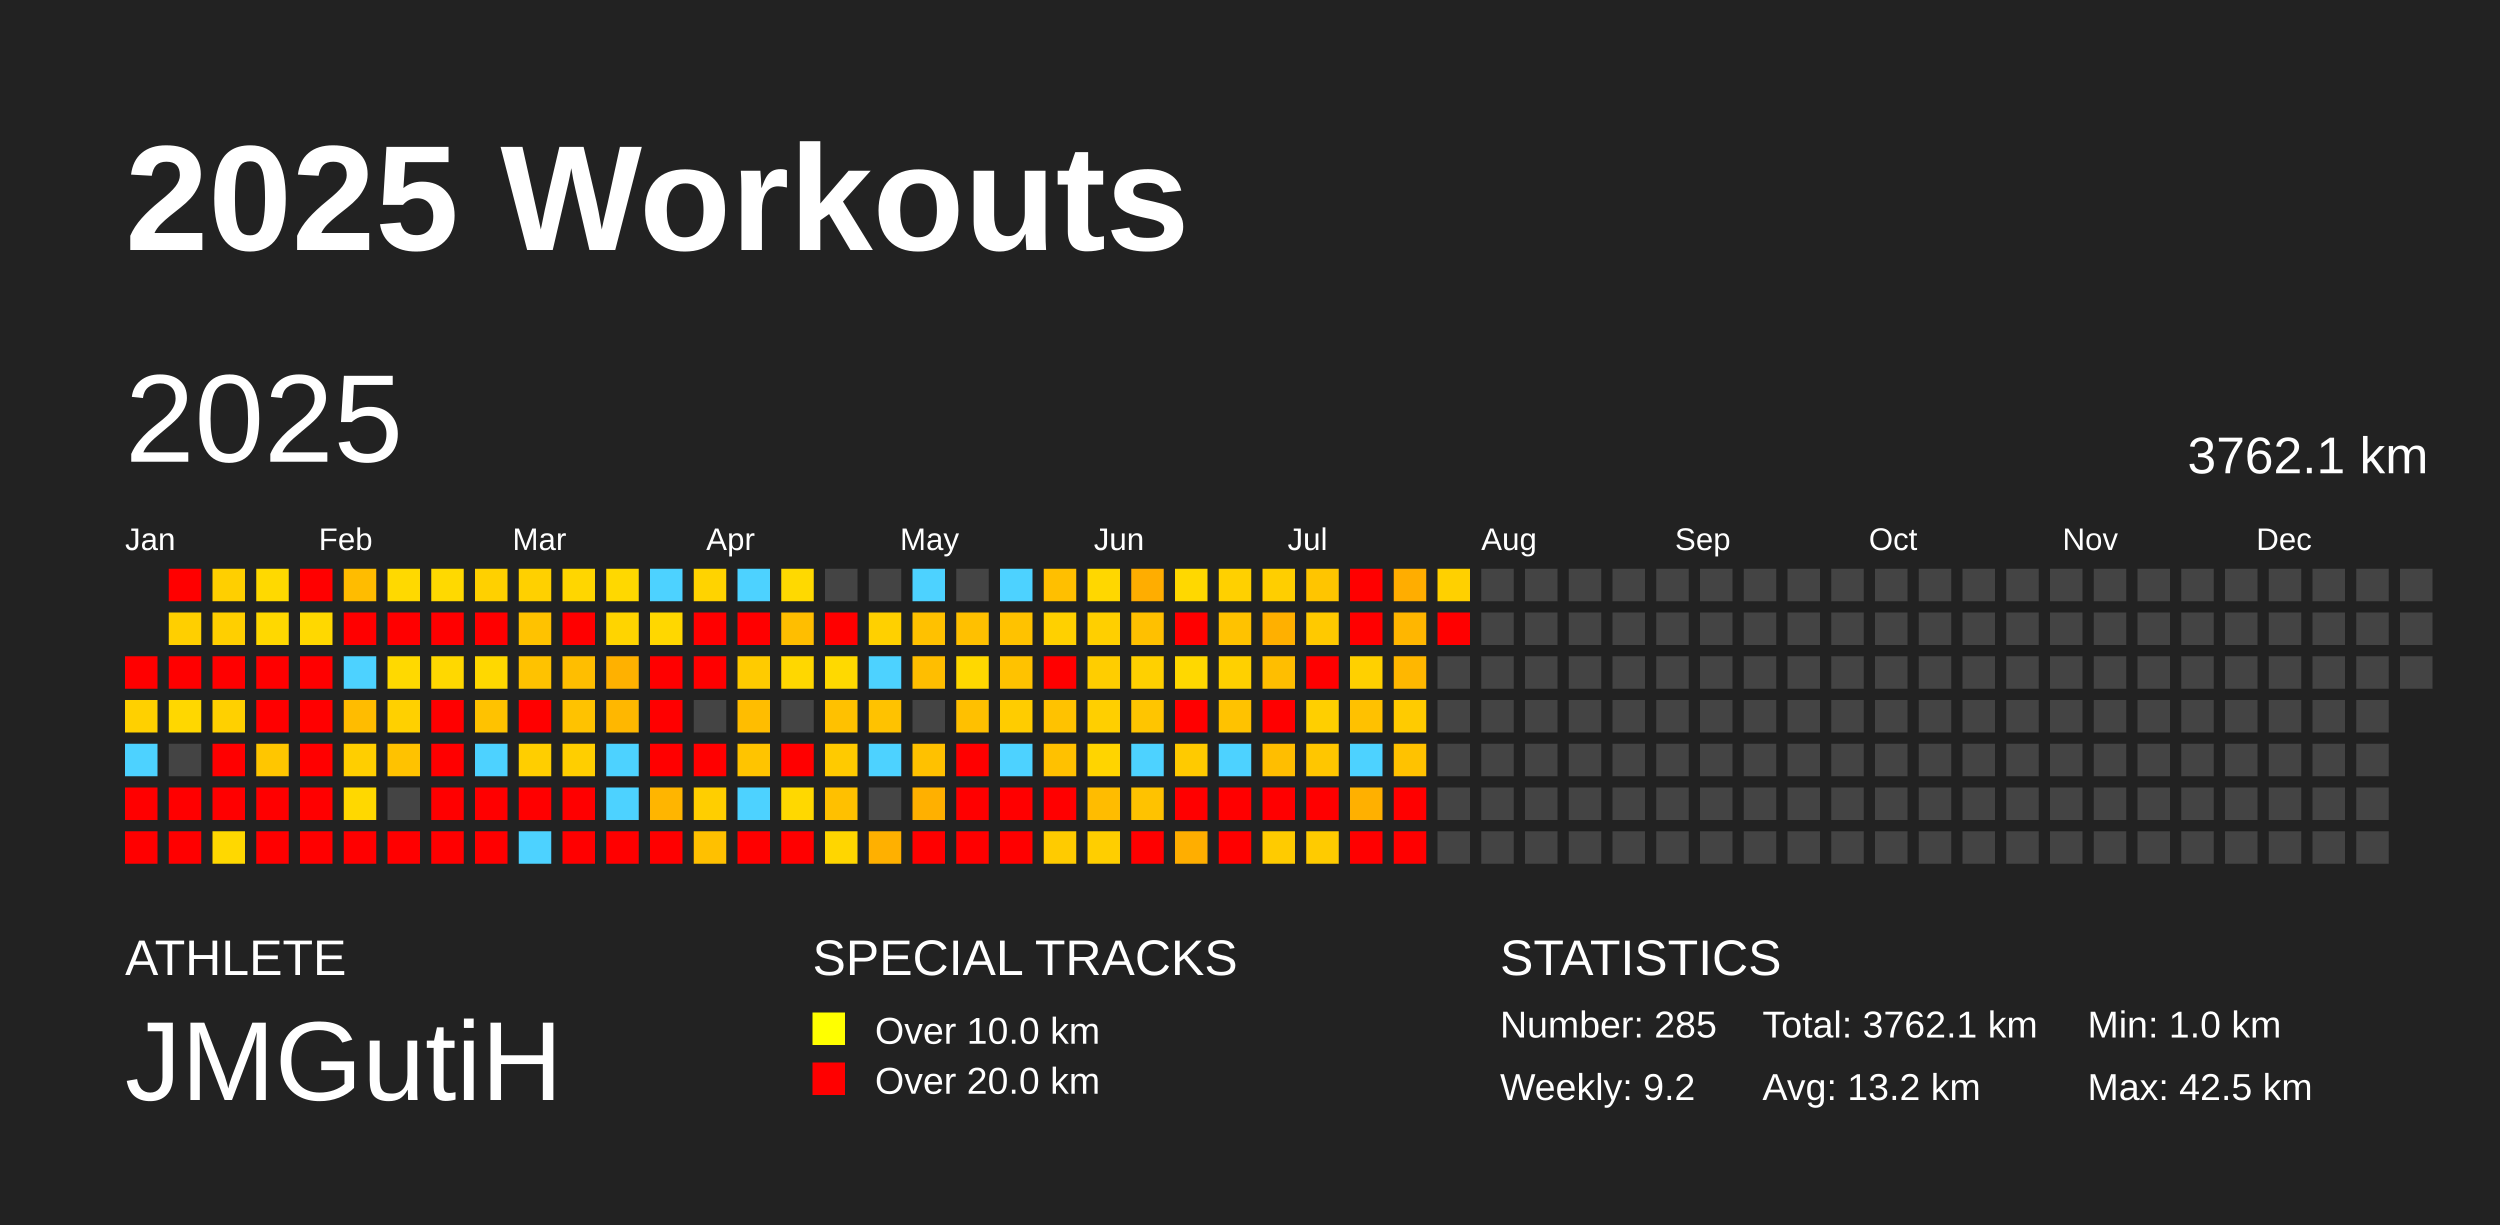
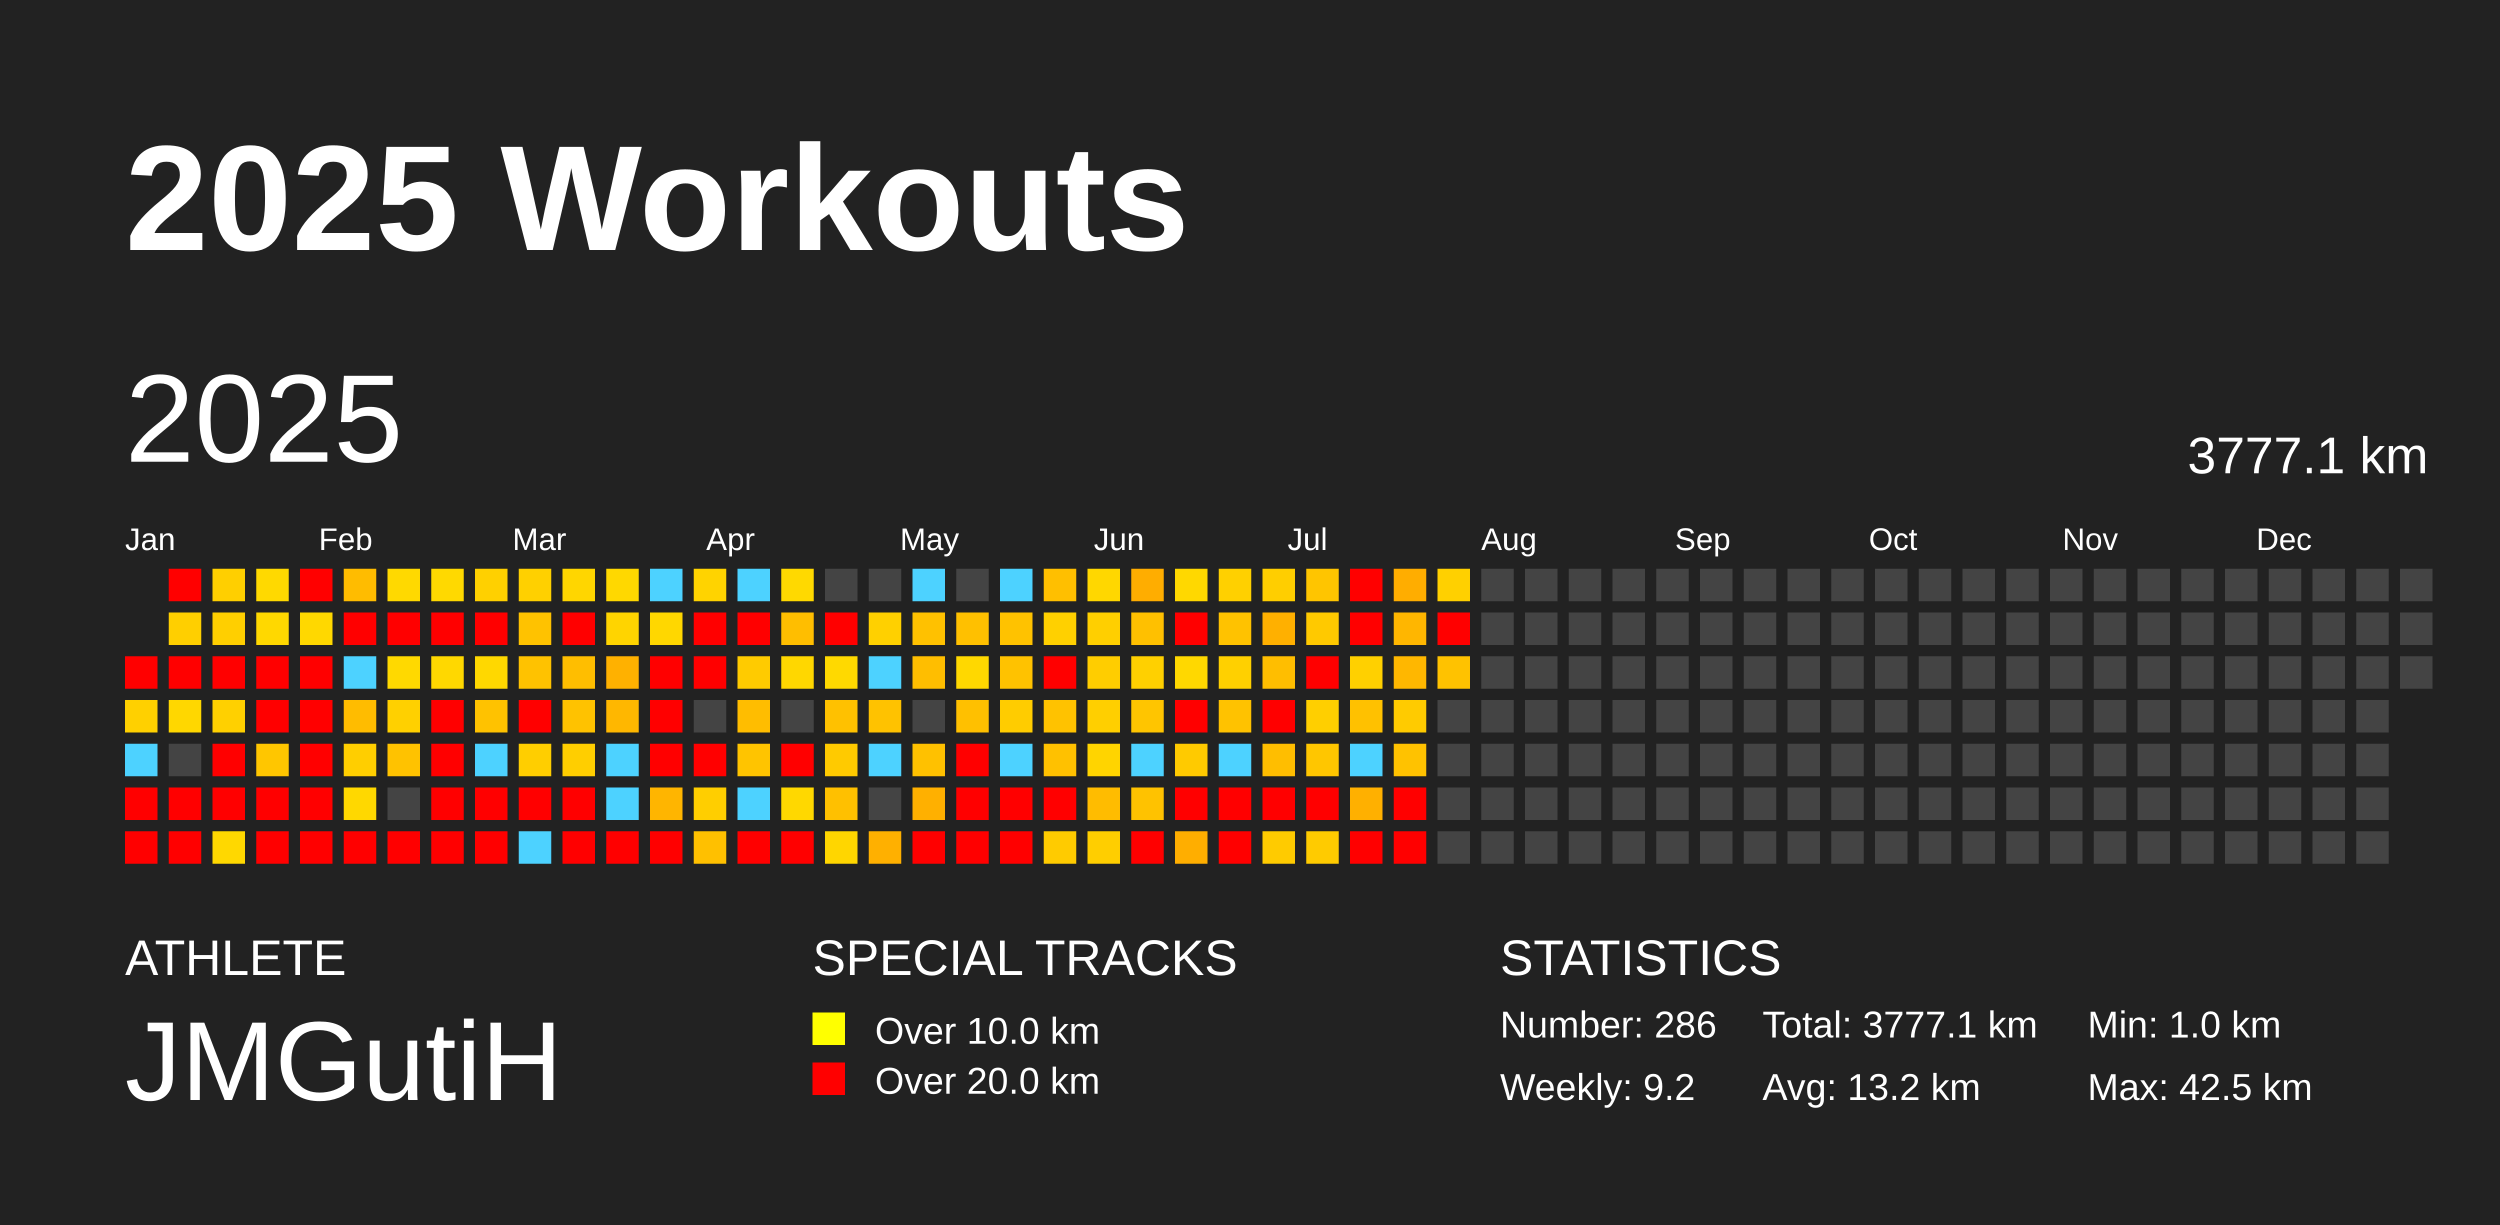
<svg xmlns="http://www.w3.org/2000/svg" baseProfile="full" height="98mm" version="1.1" viewBox="0,0,200,98" width="200mm">
  <defs />
  <rect fill="#222222" height="98" width="200" x="0" y="0" />
  <text fill="#FFFFFF" style="font-size:12px; font-family:Arial; font-weight:bold;" x="10" y="20">2025 Workouts</text>
  <text fill="#FFFFFF" style="font-size:4px; font-family:Arial" x="10" y="78">ATHLETE</text>
  <text fill="#FFFFFF" style="font-size:9px; font-family:Arial" x="10" y="88">JMGutiH</text>
  <text fill="#FFFFFF" style="font-size:4px; font-family:Arial" x="65" y="78">SPECIAL TRACKS</text>
  <rect fill="yellow" height="2.6" width="2.6" x="65" y="81" />
  <text fill="#FFFFFF" style="font-size:3px; font-family:Arial" x="70" y="83.5">Over 10.0 km</text>
  <rect fill="red" height="2.6" width="2.6" x="65" y="85" />
  <text fill="#FFFFFF" style="font-size:3px; font-family:Arial" x="70" y="87.5">Over 20.0 km</text>
  <text fill="#FFFFFF" style="font-size:4px; font-family:Arial" x="120" y="78">STATISTICS</text>
-   <text fill="#FFFFFF" style="font-size:3px; font-family:Arial" x="120" y="83">Number: 285</text>
+   <text fill="#FFFFFF" style="font-size:3px; font-family:Arial" x="120" y="83">Number: 286</text>
  <text fill="#FFFFFF" style="font-size:3px; font-family:Arial" x="120" y="88">Weekly: 9.2</text>
-   <text fill="#FFFFFF" style="font-size:3px; font-family:Arial" x="141" y="83">Total: 3762.1 km</text>
+   <text fill="#FFFFFF" style="font-size:3px; font-family:Arial" x="141" y="83">Total: 3777.1 km</text>
  <text fill="#FFFFFF" style="font-size:3px; font-family:Arial" x="141" y="88">Avg: 13.2 km</text>
  <text fill="#FFFFFF" style="font-size:3px; font-family:Arial" x="167" y="83">Min: 1.0 km</text>
  <text fill="#FFFFFF" style="font-size:3px; font-family:Arial" x="167" y="88">Max: 42.5 km</text>
  <text dominant-baseline="hanging" fill="#FFFFFF" style="font-size:10.0px; font-family:Arial;" x="10" y="30">2025</text>
-   <text dominant-baseline="hanging" fill="#FFFFFF" style="font-size:4.125px; font-family:Arial;" x="175" y="35">3762.1 km</text>
+   <text dominant-baseline="hanging" fill="#FFFFFF" style="font-size:4.125px; font-family:Arial;" x="175" y="35">3777.1 km</text>
  <text fill="#FFFFFF" style="font-size:2.5px; font-family:Arial" x="10.0" y="44">Jan</text>
  <text fill="#FFFFFF" style="font-size:2.5px; font-family:Arial" x="25.5" y="44">Feb</text>
  <text fill="#FFFFFF" style="font-size:2.5px; font-family:Arial" x="41.0" y="44">Mar</text>
  <text fill="#FFFFFF" style="font-size:2.5px; font-family:Arial" x="56.5" y="44">Apr</text>
  <text fill="#FFFFFF" style="font-size:2.5px; font-family:Arial" x="72.0" y="44">May</text>
  <text fill="#FFFFFF" style="font-size:2.5px; font-family:Arial" x="87.5" y="44">Jun</text>
  <text fill="#FFFFFF" style="font-size:2.5px; font-family:Arial" x="103.0" y="44">Jul</text>
  <text fill="#FFFFFF" style="font-size:2.5px; font-family:Arial" x="118.5" y="44">Aug</text>
  <text fill="#FFFFFF" style="font-size:2.5px; font-family:Arial" x="134.0" y="44">Sep</text>
  <text fill="#FFFFFF" style="font-size:2.5px; font-family:Arial" x="149.5" y="44">Oct</text>
  <text fill="#FFFFFF" style="font-size:2.5px; font-family:Arial" x="165.0" y="44">Nov</text>
  <text fill="#FFFFFF" style="font-size:2.5px; font-family:Arial" x="180.5" y="44">Dec</text>
  <rect fill="red" height="2.6" width="2.6" x="10.0" y="52.5" />
  <rect fill="#ffd000" height="2.6" width="2.6" x="10.0" y="56.0" />
  <rect fill="#4dd2ff" height="2.6" width="2.6" x="10.0" y="59.5" />
  <rect fill="red" height="2.6" width="2.6" x="10.0" y="63.0" />
  <rect fill="red" height="2.6" width="2.6" x="10.0" y="66.5" />
  <rect fill="red" height="2.6" width="2.6" x="13.5" y="45.5" />
  <rect fill="#ffcf00" height="2.6" width="2.6" x="13.5" y="49.0" />
  <rect fill="red" height="2.6" width="2.6" x="13.5" y="52.5" />
  <rect fill="#ffd700" height="2.6" width="2.6" x="13.5" y="56.0" />
  <rect fill="#444444" height="2.6" width="2.6" x="13.5" y="59.5" />
  <rect fill="red" height="2.6" width="2.6" x="13.5" y="63.0" />
  <rect fill="red" height="2.6" width="2.6" x="13.5" y="66.5" />
  <rect fill="#ffcf00" height="2.6" width="2.6" x="17.0" y="45.5" />
  <rect fill="#ffcf00" height="2.6" width="2.6" x="17.0" y="49.0" />
  <rect fill="red" height="2.6" width="2.6" x="17.0" y="52.5" />
  <rect fill="#ffd000" height="2.6" width="2.6" x="17.0" y="56.0" />
  <rect fill="red" height="2.6" width="2.6" x="17.0" y="59.5" />
  <rect fill="red" height="2.6" width="2.6" x="17.0" y="63.0" />
  <rect fill="#ffd800" height="2.6" width="2.6" x="17.0" y="66.5" />
  <rect fill="#ffd900" height="2.6" width="2.6" x="20.5" y="45.5" />
  <rect fill="#ffd800" height="2.6" width="2.6" x="20.5" y="49.0" />
  <rect fill="red" height="2.6" width="2.6" x="20.5" y="52.5" />
  <rect fill="red" height="2.6" width="2.6" x="20.5" y="56.0" />
  <rect fill="#ffc600" height="2.6" width="2.6" x="20.5" y="59.5" />
  <rect fill="red" height="2.6" width="2.6" x="20.5" y="63.0" />
  <rect fill="red" height="2.6" width="2.6" x="20.5" y="66.5" />
  <rect fill="red" height="2.6" width="2.6" x="24.0" y="45.5" />
  <rect fill="#ffd800" height="2.6" width="2.6" x="24.0" y="49.0" />
  <rect fill="red" height="2.6" width="2.6" x="24.0" y="52.5" />
  <rect fill="red" height="2.6" width="2.6" x="24.0" y="56.0" />
  <rect fill="red" height="2.6" width="2.6" x="24.0" y="59.5" />
  <rect fill="red" height="2.6" width="2.6" x="24.0" y="63.0" />
  <rect fill="red" height="2.6" width="2.6" x="24.0" y="66.5" />
  <rect fill="#ffbc00" height="2.6" width="2.6" x="27.5" y="45.5" />
  <rect fill="red" height="2.6" width="2.6" x="27.5" y="49.0" />
  <rect fill="#4dd2ff" height="2.6" width="2.6" x="27.5" y="52.5" />
  <rect fill="#ffbc00" height="2.6" width="2.6" x="27.5" y="56.0" />
  <rect fill="#ffce00" height="2.6" width="2.6" x="27.5" y="59.5" />
  <rect fill="#ffd800" height="2.6" width="2.6" x="27.5" y="63.0" />
  <rect fill="red" height="2.6" width="2.6" x="27.5" y="66.5" />
  <rect fill="#ffd900" height="2.6" width="2.6" x="31.0" y="45.5" />
  <rect fill="red" height="2.6" width="2.6" x="31.0" y="49.0" />
  <rect fill="#ffd900" height="2.6" width="2.6" x="31.0" y="52.5" />
  <rect fill="#ffd000" height="2.6" width="2.6" x="31.0" y="56.0" />
  <rect fill="#ffc200" height="2.6" width="2.6" x="31.0" y="59.5" />
  <rect fill="#444444" height="2.6" width="2.6" x="31.0" y="63.0" />
  <rect fill="red" height="2.6" width="2.6" x="31.0" y="66.5" />
  <rect fill="#ffd900" height="2.6" width="2.6" x="34.5" y="45.5" />
  <rect fill="red" height="2.6" width="2.6" x="34.5" y="49.0" />
  <rect fill="#ffd800" height="2.6" width="2.6" x="34.5" y="52.5" />
  <rect fill="red" height="2.6" width="2.6" x="34.5" y="56.0" />
  <rect fill="red" height="2.6" width="2.6" x="34.5" y="59.5" />
  <rect fill="red" height="2.6" width="2.6" x="34.5" y="63.0" />
  <rect fill="red" height="2.6" width="2.6" x="34.5" y="66.5" />
  <rect fill="#ffd000" height="2.6" width="2.6" x="38.0" y="45.5" />
  <rect fill="red" height="2.6" width="2.6" x="38.0" y="49.0" />
  <rect fill="#ffd800" height="2.6" width="2.6" x="38.0" y="52.5" />
  <rect fill="#ffc200" height="2.6" width="2.6" x="38.0" y="56.0" />
  <rect fill="#4dd2ff" height="2.6" width="2.6" x="38.0" y="59.5" />
  <rect fill="red" height="2.6" width="2.6" x="38.0" y="63.0" />
  <rect fill="red" height="2.6" width="2.6" x="38.0" y="66.5" />
  <rect fill="#ffd000" height="2.6" width="2.6" x="41.5" y="45.5" />
  <rect fill="#ffc200" height="2.6" width="2.6" x="41.5" y="49.0" />
  <rect fill="#ffc200" height="2.6" width="2.6" x="41.5" y="52.5" />
  <rect fill="red" height="2.6" width="2.6" x="41.5" y="56.0" />
  <rect fill="#ffce00" height="2.6" width="2.6" x="41.5" y="59.5" />
  <rect fill="red" height="2.6" width="2.6" x="41.5" y="63.0" />
  <rect fill="#4dd2ff" height="2.6" width="2.6" x="41.5" y="66.5" />
  <rect fill="#ffd600" height="2.6" width="2.6" x="45.0" y="45.5" />
  <rect fill="red" height="2.6" width="2.6" x="45.0" y="49.0" />
  <rect fill="#ffbe00" height="2.6" width="2.6" x="45.0" y="52.5" />
  <rect fill="#ffc200" height="2.6" width="2.6" x="45.0" y="56.0" />
  <rect fill="#ffce00" height="2.6" width="2.6" x="45.0" y="59.5" />
  <rect fill="red" height="2.6" width="2.6" x="45.0" y="63.0" />
  <rect fill="red" height="2.6" width="2.6" x="45.0" y="66.5" />
  <rect fill="#ffd800" height="2.6" width="2.6" x="48.5" y="45.5" />
  <rect fill="#ffd400" height="2.6" width="2.6" x="48.5" y="49.0" />
  <rect fill="#ffb100" height="2.6" width="2.6" x="48.5" y="52.5" />
  <rect fill="#ffb700" height="2.6" width="2.6" x="48.5" y="56.0" />
  <rect fill="#4dd2ff" height="2.6" width="2.6" x="48.5" y="59.5" />
  <rect fill="#4dd2ff" height="2.6" width="2.6" x="48.5" y="63.0" />
  <rect fill="red" height="2.6" width="2.6" x="48.5" y="66.5" />
  <rect fill="#4dd2ff" height="2.6" width="2.6" x="52.0" y="45.5" />
  <rect fill="#ffd700" height="2.6" width="2.6" x="52.0" y="49.0" />
  <rect fill="red" height="2.6" width="2.6" x="52.0" y="52.5" />
  <rect fill="red" height="2.6" width="2.6" x="52.0" y="56.0" />
  <rect fill="red" height="2.6" width="2.6" x="52.0" y="59.5" />
  <rect fill="#ffb500" height="2.6" width="2.6" x="52.0" y="63.0" />
  <rect fill="red" height="2.6" width="2.6" x="52.0" y="66.5" />
  <rect fill="#ffd300" height="2.6" width="2.6" x="55.5" y="45.5" />
  <rect fill="red" height="2.6" width="2.6" x="55.5" y="49.0" />
  <rect fill="red" height="2.6" width="2.6" x="55.5" y="52.5" />
  <rect fill="#444444" height="2.6" width="2.6" x="55.5" y="56.0" />
  <rect fill="red" height="2.6" width="2.6" x="55.5" y="59.5" />
  <rect fill="#ffce00" height="2.6" width="2.6" x="55.5" y="63.0" />
  <rect fill="#ffc000" height="2.6" width="2.6" x="55.5" y="66.5" />
  <rect fill="#4dd2ff" height="2.6" width="2.6" x="59.0" y="45.5" />
  <rect fill="red" height="2.6" width="2.6" x="59.0" y="49.0" />
  <rect fill="#ffcb00" height="2.6" width="2.6" x="59.0" y="52.5" />
  <rect fill="#ffbd00" height="2.6" width="2.6" x="59.0" y="56.0" />
  <rect fill="#ffc400" height="2.6" width="2.6" x="59.0" y="59.5" />
  <rect fill="#4dd2ff" height="2.6" width="2.6" x="59.0" y="63.0" />
  <rect fill="red" height="2.6" width="2.6" x="59.0" y="66.5" />
  <rect fill="#ffd900" height="2.6" width="2.6" x="62.5" y="45.5" />
  <rect fill="#ffbe00" height="2.6" width="2.6" x="62.5" y="49.0" />
  <rect fill="#ffd700" height="2.6" width="2.6" x="62.5" y="52.5" />
  <rect fill="#444444" height="2.6" width="2.6" x="62.5" y="56.0" />
  <rect fill="red" height="2.6" width="2.6" x="62.5" y="59.5" />
  <rect fill="#ffd800" height="2.6" width="2.6" x="62.5" y="63.0" />
  <rect fill="red" height="2.6" width="2.6" x="62.5" y="66.5" />
  <rect fill="#444444" height="2.6" width="2.6" x="66.0" y="45.5" />
  <rect fill="red" height="2.6" width="2.6" x="66.0" y="49.0" />
  <rect fill="#ffd900" height="2.6" width="2.6" x="66.0" y="52.5" />
  <rect fill="#ffc100" height="2.6" width="2.6" x="66.0" y="56.0" />
  <rect fill="#ffca00" height="2.6" width="2.6" x="66.0" y="59.5" />
  <rect fill="#ffc000" height="2.6" width="2.6" x="66.0" y="63.0" />
  <rect fill="#ffd600" height="2.6" width="2.6" x="66.0" y="66.5" />
  <rect fill="#444444" height="2.6" width="2.6" x="69.5" y="45.5" />
  <rect fill="#ffd000" height="2.6" width="2.6" x="69.5" y="49.0" />
  <rect fill="#4dd2ff" height="2.6" width="2.6" x="69.5" y="52.5" />
  <rect fill="#ffc200" height="2.6" width="2.6" x="69.5" y="56.0" />
  <rect fill="#4dd2ff" height="2.6" width="2.6" x="69.5" y="59.5" />
  <rect fill="#444444" height="2.6" width="2.6" x="69.5" y="63.0" />
  <rect fill="#ffb000" height="2.6" width="2.6" x="69.5" y="66.5" />
  <rect fill="#4dd2ff" height="2.6" width="2.6" x="73.0" y="45.5" />
  <rect fill="#ffc100" height="2.6" width="2.6" x="73.0" y="49.0" />
  <rect fill="#ffbe00" height="2.6" width="2.6" x="73.0" y="52.5" />
  <rect fill="#444444" height="2.6" width="2.6" x="73.0" y="56.0" />
  <rect fill="#ffc100" height="2.6" width="2.6" x="73.0" y="59.5" />
  <rect fill="#ffb000" height="2.6" width="2.6" x="73.0" y="63.0" />
  <rect fill="red" height="2.6" width="2.6" x="73.0" y="66.5" />
  <rect fill="#444444" height="2.6" width="2.6" x="76.5" y="45.5" />
  <rect fill="#ffc000" height="2.6" width="2.6" x="76.5" y="49.0" />
  <rect fill="#ffd800" height="2.6" width="2.6" x="76.5" y="52.5" />
  <rect fill="#ffc000" height="2.6" width="2.6" x="76.5" y="56.0" />
  <rect fill="red" height="2.6" width="2.6" x="76.5" y="59.5" />
  <rect fill="red" height="2.6" width="2.6" x="76.5" y="63.0" />
  <rect fill="red" height="2.6" width="2.6" x="76.5" y="66.5" />
  <rect fill="#4dd2ff" height="2.6" width="2.6" x="80.0" y="45.5" />
  <rect fill="#ffc200" height="2.6" width="2.6" x="80.0" y="49.0" />
  <rect fill="#ffc200" height="2.6" width="2.6" x="80.0" y="52.5" />
  <rect fill="#ffcc00" height="2.6" width="2.6" x="80.0" y="56.0" />
  <rect fill="#4dd2ff" height="2.6" width="2.6" x="80.0" y="59.5" />
  <rect fill="red" height="2.6" width="2.6" x="80.0" y="63.0" />
  <rect fill="red" height="2.6" width="2.6" x="80.0" y="66.5" />
  <rect fill="#ffbf00" height="2.6" width="2.6" x="83.5" y="45.5" />
  <rect fill="#ffd000" height="2.6" width="2.6" x="83.5" y="49.0" />
  <rect fill="red" height="2.6" width="2.6" x="83.5" y="52.5" />
  <rect fill="#ffc200" height="2.6" width="2.6" x="83.5" y="56.0" />
  <rect fill="#ffc100" height="2.6" width="2.6" x="83.5" y="59.5" />
  <rect fill="red" height="2.6" width="2.6" x="83.5" y="63.0" />
  <rect fill="#ffcb00" height="2.6" width="2.6" x="83.5" y="66.5" />
  <rect fill="#ffd700" height="2.6" width="2.6" x="87.0" y="45.5" />
  <rect fill="#ffcf00" height="2.6" width="2.6" x="87.0" y="49.0" />
  <rect fill="#ffcd00" height="2.6" width="2.6" x="87.0" y="52.5" />
  <rect fill="#ffcf00" height="2.6" width="2.6" x="87.0" y="56.0" />
  <rect fill="#ffd400" height="2.6" width="2.6" x="87.0" y="59.5" />
  <rect fill="#ffbc00" height="2.6" width="2.6" x="87.0" y="63.0" />
  <rect fill="#ffce00" height="2.6" width="2.6" x="87.0" y="66.5" />
  <rect fill="#ffad00" height="2.6" width="2.6" x="90.5" y="45.5" />
  <rect fill="#ffc000" height="2.6" width="2.6" x="90.5" y="49.0" />
  <rect fill="#ffd000" height="2.6" width="2.6" x="90.5" y="52.5" />
  <rect fill="#ffc500" height="2.6" width="2.6" x="90.5" y="56.0" />
  <rect fill="#4dd2ff" height="2.6" width="2.6" x="90.5" y="59.5" />
  <rect fill="#ffc200" height="2.6" width="2.6" x="90.5" y="63.0" />
  <rect fill="red" height="2.6" width="2.6" x="90.5" y="66.5" />
  <rect fill="#ffd800" height="2.6" width="2.6" x="94.0" y="45.5" />
  <rect fill="red" height="2.6" width="2.6" x="94.0" y="49.0" />
  <rect fill="#ffd800" height="2.6" width="2.6" x="94.0" y="52.5" />
  <rect fill="red" height="2.6" width="2.6" x="94.0" y="56.0" />
  <rect fill="#ffca00" height="2.6" width="2.6" x="94.0" y="59.5" />
  <rect fill="red" height="2.6" width="2.6" x="94.0" y="63.0" />
  <rect fill="#ffae00" height="2.6" width="2.6" x="94.0" y="66.5" />
  <rect fill="#ffd000" height="2.6" width="2.6" x="97.5" y="45.5" />
  <rect fill="#ffc200" height="2.6" width="2.6" x="97.5" y="49.0" />
  <rect fill="#ffd000" height="2.6" width="2.6" x="97.5" y="52.5" />
  <rect fill="#ffc200" height="2.6" width="2.6" x="97.5" y="56.0" />
  <rect fill="#4dd2ff" height="2.6" width="2.6" x="97.5" y="59.5" />
  <rect fill="red" height="2.6" width="2.6" x="97.5" y="63.0" />
  <rect fill="red" height="2.6" width="2.6" x="97.5" y="66.5" />
  <rect fill="#ffce00" height="2.6" width="2.6" x="101.0" y="45.5" />
  <rect fill="#ffb000" height="2.6" width="2.6" x="101.0" y="49.0" />
  <rect fill="#ffbe00" height="2.6" width="2.6" x="101.0" y="52.5" />
  <rect fill="red" height="2.6" width="2.6" x="101.0" y="56.0" />
  <rect fill="#ffbe00" height="2.6" width="2.6" x="101.0" y="59.5" />
  <rect fill="red" height="2.6" width="2.6" x="101.0" y="63.0" />
  <rect fill="#ffcb00" height="2.6" width="2.6" x="101.0" y="66.5" />
  <rect fill="#ffc500" height="2.6" width="2.6" x="104.5" y="45.5" />
  <rect fill="#ffc900" height="2.6" width="2.6" x="104.5" y="49.0" />
  <rect fill="red" height="2.6" width="2.6" x="104.5" y="52.5" />
  <rect fill="#ffcf00" height="2.6" width="2.6" x="104.5" y="56.0" />
  <rect fill="#ffc600" height="2.6" width="2.6" x="104.5" y="59.5" />
  <rect fill="red" height="2.6" width="2.6" x="104.5" y="63.0" />
  <rect fill="#ffcb00" height="2.6" width="2.6" x="104.5" y="66.5" />
  <rect fill="red" height="2.6" width="2.6" x="108.0" y="45.5" />
  <rect fill="red" height="2.6" width="2.6" x="108.0" y="49.0" />
  <rect fill="#ffd000" height="2.6" width="2.6" x="108.0" y="52.5" />
  <rect fill="#ffc100" height="2.6" width="2.6" x="108.0" y="56.0" />
  <rect fill="#4dd2ff" height="2.6" width="2.6" x="108.0" y="59.5" />
  <rect fill="#ffb000" height="2.6" width="2.6" x="108.0" y="63.0" />
  <rect fill="red" height="2.6" width="2.6" x="108.0" y="66.5" />
  <rect fill="#ffad00" height="2.6" width="2.6" x="111.5" y="45.5" />
  <rect fill="#ffb600" height="2.6" width="2.6" x="111.5" y="49.0" />
  <rect fill="#ffb700" height="2.6" width="2.6" x="111.5" y="52.5" />
  <rect fill="#ffcb00" height="2.6" width="2.6" x="111.5" y="56.0" />
  <rect fill="#ffc200" height="2.6" width="2.6" x="111.5" y="59.5" />
  <rect fill="red" height="2.6" width="2.6" x="111.5" y="63.0" />
  <rect fill="red" height="2.6" width="2.6" x="111.5" y="66.5" />
  <rect fill="#ffd000" height="2.6" width="2.6" x="115.0" y="45.5" />
  <rect fill="red" height="2.6" width="2.6" x="115.0" y="49.0" />
-   <rect fill="#444444" height="2.6" width="2.6" x="115.0" y="52.5" />
+   <rect fill="#ffc200" height="2.6" width="2.6" x="115.0" y="52.5" />
  <rect fill="#444444" height="2.6" width="2.6" x="115.0" y="56.0" />
  <rect fill="#444444" height="2.6" width="2.6" x="115.0" y="59.5" />
  <rect fill="#444444" height="2.6" width="2.6" x="115.0" y="63.0" />
  <rect fill="#444444" height="2.6" width="2.6" x="115.0" y="66.5" />
  <rect fill="#444444" height="2.6" width="2.6" x="118.5" y="45.5" />
  <rect fill="#444444" height="2.6" width="2.6" x="118.5" y="49.0" />
  <rect fill="#444444" height="2.6" width="2.6" x="118.5" y="52.5" />
  <rect fill="#444444" height="2.6" width="2.6" x="118.5" y="56.0" />
  <rect fill="#444444" height="2.6" width="2.6" x="118.5" y="59.5" />
  <rect fill="#444444" height="2.6" width="2.6" x="118.5" y="63.0" />
  <rect fill="#444444" height="2.6" width="2.6" x="118.5" y="66.5" />
  <rect fill="#444444" height="2.6" width="2.6" x="122.0" y="45.5" />
  <rect fill="#444444" height="2.6" width="2.6" x="122.0" y="49.0" />
  <rect fill="#444444" height="2.6" width="2.6" x="122.0" y="52.5" />
  <rect fill="#444444" height="2.6" width="2.6" x="122.0" y="56.0" />
  <rect fill="#444444" height="2.6" width="2.6" x="122.0" y="59.5" />
  <rect fill="#444444" height="2.6" width="2.6" x="122.0" y="63.0" />
  <rect fill="#444444" height="2.6" width="2.6" x="122.0" y="66.5" />
  <rect fill="#444444" height="2.6" width="2.6" x="125.5" y="45.5" />
  <rect fill="#444444" height="2.6" width="2.6" x="125.5" y="49.0" />
  <rect fill="#444444" height="2.6" width="2.6" x="125.5" y="52.5" />
  <rect fill="#444444" height="2.6" width="2.6" x="125.5" y="56.0" />
  <rect fill="#444444" height="2.6" width="2.6" x="125.5" y="59.5" />
  <rect fill="#444444" height="2.6" width="2.6" x="125.5" y="63.0" />
  <rect fill="#444444" height="2.6" width="2.6" x="125.5" y="66.5" />
  <rect fill="#444444" height="2.6" width="2.6" x="129.0" y="45.5" />
  <rect fill="#444444" height="2.6" width="2.6" x="129.0" y="49.0" />
  <rect fill="#444444" height="2.6" width="2.6" x="129.0" y="52.5" />
  <rect fill="#444444" height="2.6" width="2.6" x="129.0" y="56.0" />
  <rect fill="#444444" height="2.6" width="2.6" x="129.0" y="59.5" />
  <rect fill="#444444" height="2.6" width="2.6" x="129.0" y="63.0" />
  <rect fill="#444444" height="2.6" width="2.6" x="129.0" y="66.5" />
  <rect fill="#444444" height="2.6" width="2.6" x="132.5" y="45.5" />
  <rect fill="#444444" height="2.6" width="2.6" x="132.5" y="49.0" />
  <rect fill="#444444" height="2.6" width="2.6" x="132.5" y="52.5" />
  <rect fill="#444444" height="2.6" width="2.6" x="132.5" y="56.0" />
  <rect fill="#444444" height="2.6" width="2.6" x="132.5" y="59.5" />
  <rect fill="#444444" height="2.6" width="2.6" x="132.5" y="63.0" />
  <rect fill="#444444" height="2.6" width="2.6" x="132.5" y="66.5" />
  <rect fill="#444444" height="2.6" width="2.6" x="136.0" y="45.5" />
  <rect fill="#444444" height="2.6" width="2.6" x="136.0" y="49.0" />
  <rect fill="#444444" height="2.6" width="2.6" x="136.0" y="52.5" />
  <rect fill="#444444" height="2.6" width="2.6" x="136.0" y="56.0" />
  <rect fill="#444444" height="2.6" width="2.6" x="136.0" y="59.5" />
  <rect fill="#444444" height="2.6" width="2.6" x="136.0" y="63.0" />
  <rect fill="#444444" height="2.6" width="2.6" x="136.0" y="66.5" />
  <rect fill="#444444" height="2.6" width="2.6" x="139.5" y="45.5" />
  <rect fill="#444444" height="2.6" width="2.6" x="139.5" y="49.0" />
  <rect fill="#444444" height="2.6" width="2.6" x="139.5" y="52.5" />
  <rect fill="#444444" height="2.6" width="2.6" x="139.5" y="56.0" />
  <rect fill="#444444" height="2.6" width="2.6" x="139.5" y="59.5" />
  <rect fill="#444444" height="2.6" width="2.6" x="139.5" y="63.0" />
  <rect fill="#444444" height="2.6" width="2.6" x="139.5" y="66.5" />
  <rect fill="#444444" height="2.6" width="2.6" x="143.0" y="45.5" />
  <rect fill="#444444" height="2.6" width="2.6" x="143.0" y="49.0" />
  <rect fill="#444444" height="2.6" width="2.6" x="143.0" y="52.5" />
  <rect fill="#444444" height="2.6" width="2.6" x="143.0" y="56.0" />
  <rect fill="#444444" height="2.6" width="2.6" x="143.0" y="59.5" />
  <rect fill="#444444" height="2.6" width="2.6" x="143.0" y="63.0" />
  <rect fill="#444444" height="2.6" width="2.6" x="143.0" y="66.5" />
  <rect fill="#444444" height="2.6" width="2.6" x="146.5" y="45.5" />
  <rect fill="#444444" height="2.6" width="2.6" x="146.5" y="49.0" />
  <rect fill="#444444" height="2.6" width="2.6" x="146.5" y="52.5" />
  <rect fill="#444444" height="2.6" width="2.6" x="146.5" y="56.0" />
  <rect fill="#444444" height="2.6" width="2.6" x="146.5" y="59.5" />
  <rect fill="#444444" height="2.6" width="2.6" x="146.5" y="63.0" />
  <rect fill="#444444" height="2.6" width="2.6" x="146.5" y="66.5" />
  <rect fill="#444444" height="2.6" width="2.6" x="150.0" y="45.5" />
  <rect fill="#444444" height="2.6" width="2.6" x="150.0" y="49.0" />
  <rect fill="#444444" height="2.6" width="2.6" x="150.0" y="52.5" />
  <rect fill="#444444" height="2.6" width="2.6" x="150.0" y="56.0" />
  <rect fill="#444444" height="2.6" width="2.6" x="150.0" y="59.5" />
  <rect fill="#444444" height="2.6" width="2.6" x="150.0" y="63.0" />
  <rect fill="#444444" height="2.6" width="2.6" x="150.0" y="66.5" />
  <rect fill="#444444" height="2.6" width="2.6" x="153.5" y="45.5" />
  <rect fill="#444444" height="2.6" width="2.6" x="153.5" y="49.0" />
  <rect fill="#444444" height="2.6" width="2.6" x="153.5" y="52.5" />
  <rect fill="#444444" height="2.6" width="2.6" x="153.5" y="56.0" />
  <rect fill="#444444" height="2.6" width="2.6" x="153.5" y="59.5" />
  <rect fill="#444444" height="2.6" width="2.6" x="153.5" y="63.0" />
  <rect fill="#444444" height="2.6" width="2.6" x="153.5" y="66.5" />
  <rect fill="#444444" height="2.6" width="2.6" x="157.0" y="45.5" />
  <rect fill="#444444" height="2.6" width="2.6" x="157.0" y="49.0" />
  <rect fill="#444444" height="2.6" width="2.6" x="157.0" y="52.5" />
  <rect fill="#444444" height="2.6" width="2.6" x="157.0" y="56.0" />
  <rect fill="#444444" height="2.6" width="2.6" x="157.0" y="59.5" />
  <rect fill="#444444" height="2.6" width="2.6" x="157.0" y="63.0" />
  <rect fill="#444444" height="2.6" width="2.6" x="157.0" y="66.5" />
  <rect fill="#444444" height="2.6" width="2.6" x="160.5" y="45.5" />
  <rect fill="#444444" height="2.6" width="2.6" x="160.5" y="49.0" />
  <rect fill="#444444" height="2.6" width="2.6" x="160.5" y="52.5" />
  <rect fill="#444444" height="2.6" width="2.6" x="160.5" y="56.0" />
  <rect fill="#444444" height="2.6" width="2.6" x="160.5" y="59.5" />
  <rect fill="#444444" height="2.6" width="2.6" x="160.5" y="63.0" />
  <rect fill="#444444" height="2.6" width="2.6" x="160.5" y="66.5" />
  <rect fill="#444444" height="2.6" width="2.6" x="164.0" y="45.5" />
  <rect fill="#444444" height="2.6" width="2.6" x="164.0" y="49.0" />
  <rect fill="#444444" height="2.6" width="2.6" x="164.0" y="52.5" />
  <rect fill="#444444" height="2.6" width="2.6" x="164.0" y="56.0" />
  <rect fill="#444444" height="2.6" width="2.6" x="164.0" y="59.5" />
  <rect fill="#444444" height="2.6" width="2.6" x="164.0" y="63.0" />
  <rect fill="#444444" height="2.6" width="2.6" x="164.0" y="66.5" />
  <rect fill="#444444" height="2.6" width="2.6" x="167.5" y="45.5" />
  <rect fill="#444444" height="2.6" width="2.6" x="167.5" y="49.0" />
  <rect fill="#444444" height="2.6" width="2.6" x="167.5" y="52.5" />
  <rect fill="#444444" height="2.6" width="2.6" x="167.5" y="56.0" />
  <rect fill="#444444" height="2.6" width="2.6" x="167.5" y="59.5" />
  <rect fill="#444444" height="2.6" width="2.6" x="167.5" y="63.0" />
  <rect fill="#444444" height="2.6" width="2.6" x="167.5" y="66.5" />
  <rect fill="#444444" height="2.6" width="2.6" x="171.0" y="45.5" />
  <rect fill="#444444" height="2.6" width="2.6" x="171.0" y="49.0" />
  <rect fill="#444444" height="2.6" width="2.6" x="171.0" y="52.5" />
  <rect fill="#444444" height="2.6" width="2.6" x="171.0" y="56.0" />
  <rect fill="#444444" height="2.6" width="2.6" x="171.0" y="59.5" />
  <rect fill="#444444" height="2.6" width="2.6" x="171.0" y="63.0" />
  <rect fill="#444444" height="2.6" width="2.6" x="171.0" y="66.5" />
  <rect fill="#444444" height="2.6" width="2.6" x="174.5" y="45.5" />
  <rect fill="#444444" height="2.6" width="2.6" x="174.5" y="49.0" />
  <rect fill="#444444" height="2.6" width="2.6" x="174.5" y="52.5" />
  <rect fill="#444444" height="2.6" width="2.6" x="174.5" y="56.0" />
  <rect fill="#444444" height="2.6" width="2.6" x="174.5" y="59.5" />
  <rect fill="#444444" height="2.6" width="2.6" x="174.5" y="63.0" />
  <rect fill="#444444" height="2.6" width="2.6" x="174.5" y="66.5" />
  <rect fill="#444444" height="2.6" width="2.6" x="178.0" y="45.5" />
  <rect fill="#444444" height="2.6" width="2.6" x="178.0" y="49.0" />
  <rect fill="#444444" height="2.6" width="2.6" x="178.0" y="52.5" />
  <rect fill="#444444" height="2.6" width="2.6" x="178.0" y="56.0" />
  <rect fill="#444444" height="2.6" width="2.6" x="178.0" y="59.5" />
  <rect fill="#444444" height="2.6" width="2.6" x="178.0" y="63.0" />
  <rect fill="#444444" height="2.6" width="2.6" x="178.0" y="66.5" />
  <rect fill="#444444" height="2.6" width="2.6" x="181.5" y="45.5" />
  <rect fill="#444444" height="2.6" width="2.6" x="181.5" y="49.0" />
  <rect fill="#444444" height="2.6" width="2.6" x="181.5" y="52.5" />
  <rect fill="#444444" height="2.6" width="2.6" x="181.5" y="56.0" />
  <rect fill="#444444" height="2.6" width="2.6" x="181.5" y="59.5" />
  <rect fill="#444444" height="2.6" width="2.6" x="181.5" y="63.0" />
  <rect fill="#444444" height="2.6" width="2.6" x="181.5" y="66.5" />
  <rect fill="#444444" height="2.6" width="2.6" x="185.0" y="45.5" />
  <rect fill="#444444" height="2.6" width="2.6" x="185.0" y="49.0" />
  <rect fill="#444444" height="2.6" width="2.6" x="185.0" y="52.5" />
  <rect fill="#444444" height="2.6" width="2.6" x="185.0" y="56.0" />
  <rect fill="#444444" height="2.6" width="2.6" x="185.0" y="59.5" />
  <rect fill="#444444" height="2.6" width="2.6" x="185.0" y="63.0" />
  <rect fill="#444444" height="2.6" width="2.6" x="185.0" y="66.5" />
  <rect fill="#444444" height="2.6" width="2.6" x="188.5" y="45.5" />
  <rect fill="#444444" height="2.6" width="2.6" x="188.5" y="49.0" />
  <rect fill="#444444" height="2.6" width="2.6" x="188.5" y="52.5" />
  <rect fill="#444444" height="2.6" width="2.6" x="188.5" y="56.0" />
  <rect fill="#444444" height="2.6" width="2.6" x="188.5" y="59.5" />
  <rect fill="#444444" height="2.6" width="2.6" x="188.5" y="63.0" />
  <rect fill="#444444" height="2.6" width="2.6" x="188.5" y="66.5" />
  <rect fill="#444444" height="2.6" width="2.6" x="192.0" y="45.5" />
  <rect fill="#444444" height="2.6" width="2.6" x="192.0" y="49.0" />
  <rect fill="#444444" height="2.6" width="2.6" x="192.0" y="52.5" />
</svg>
